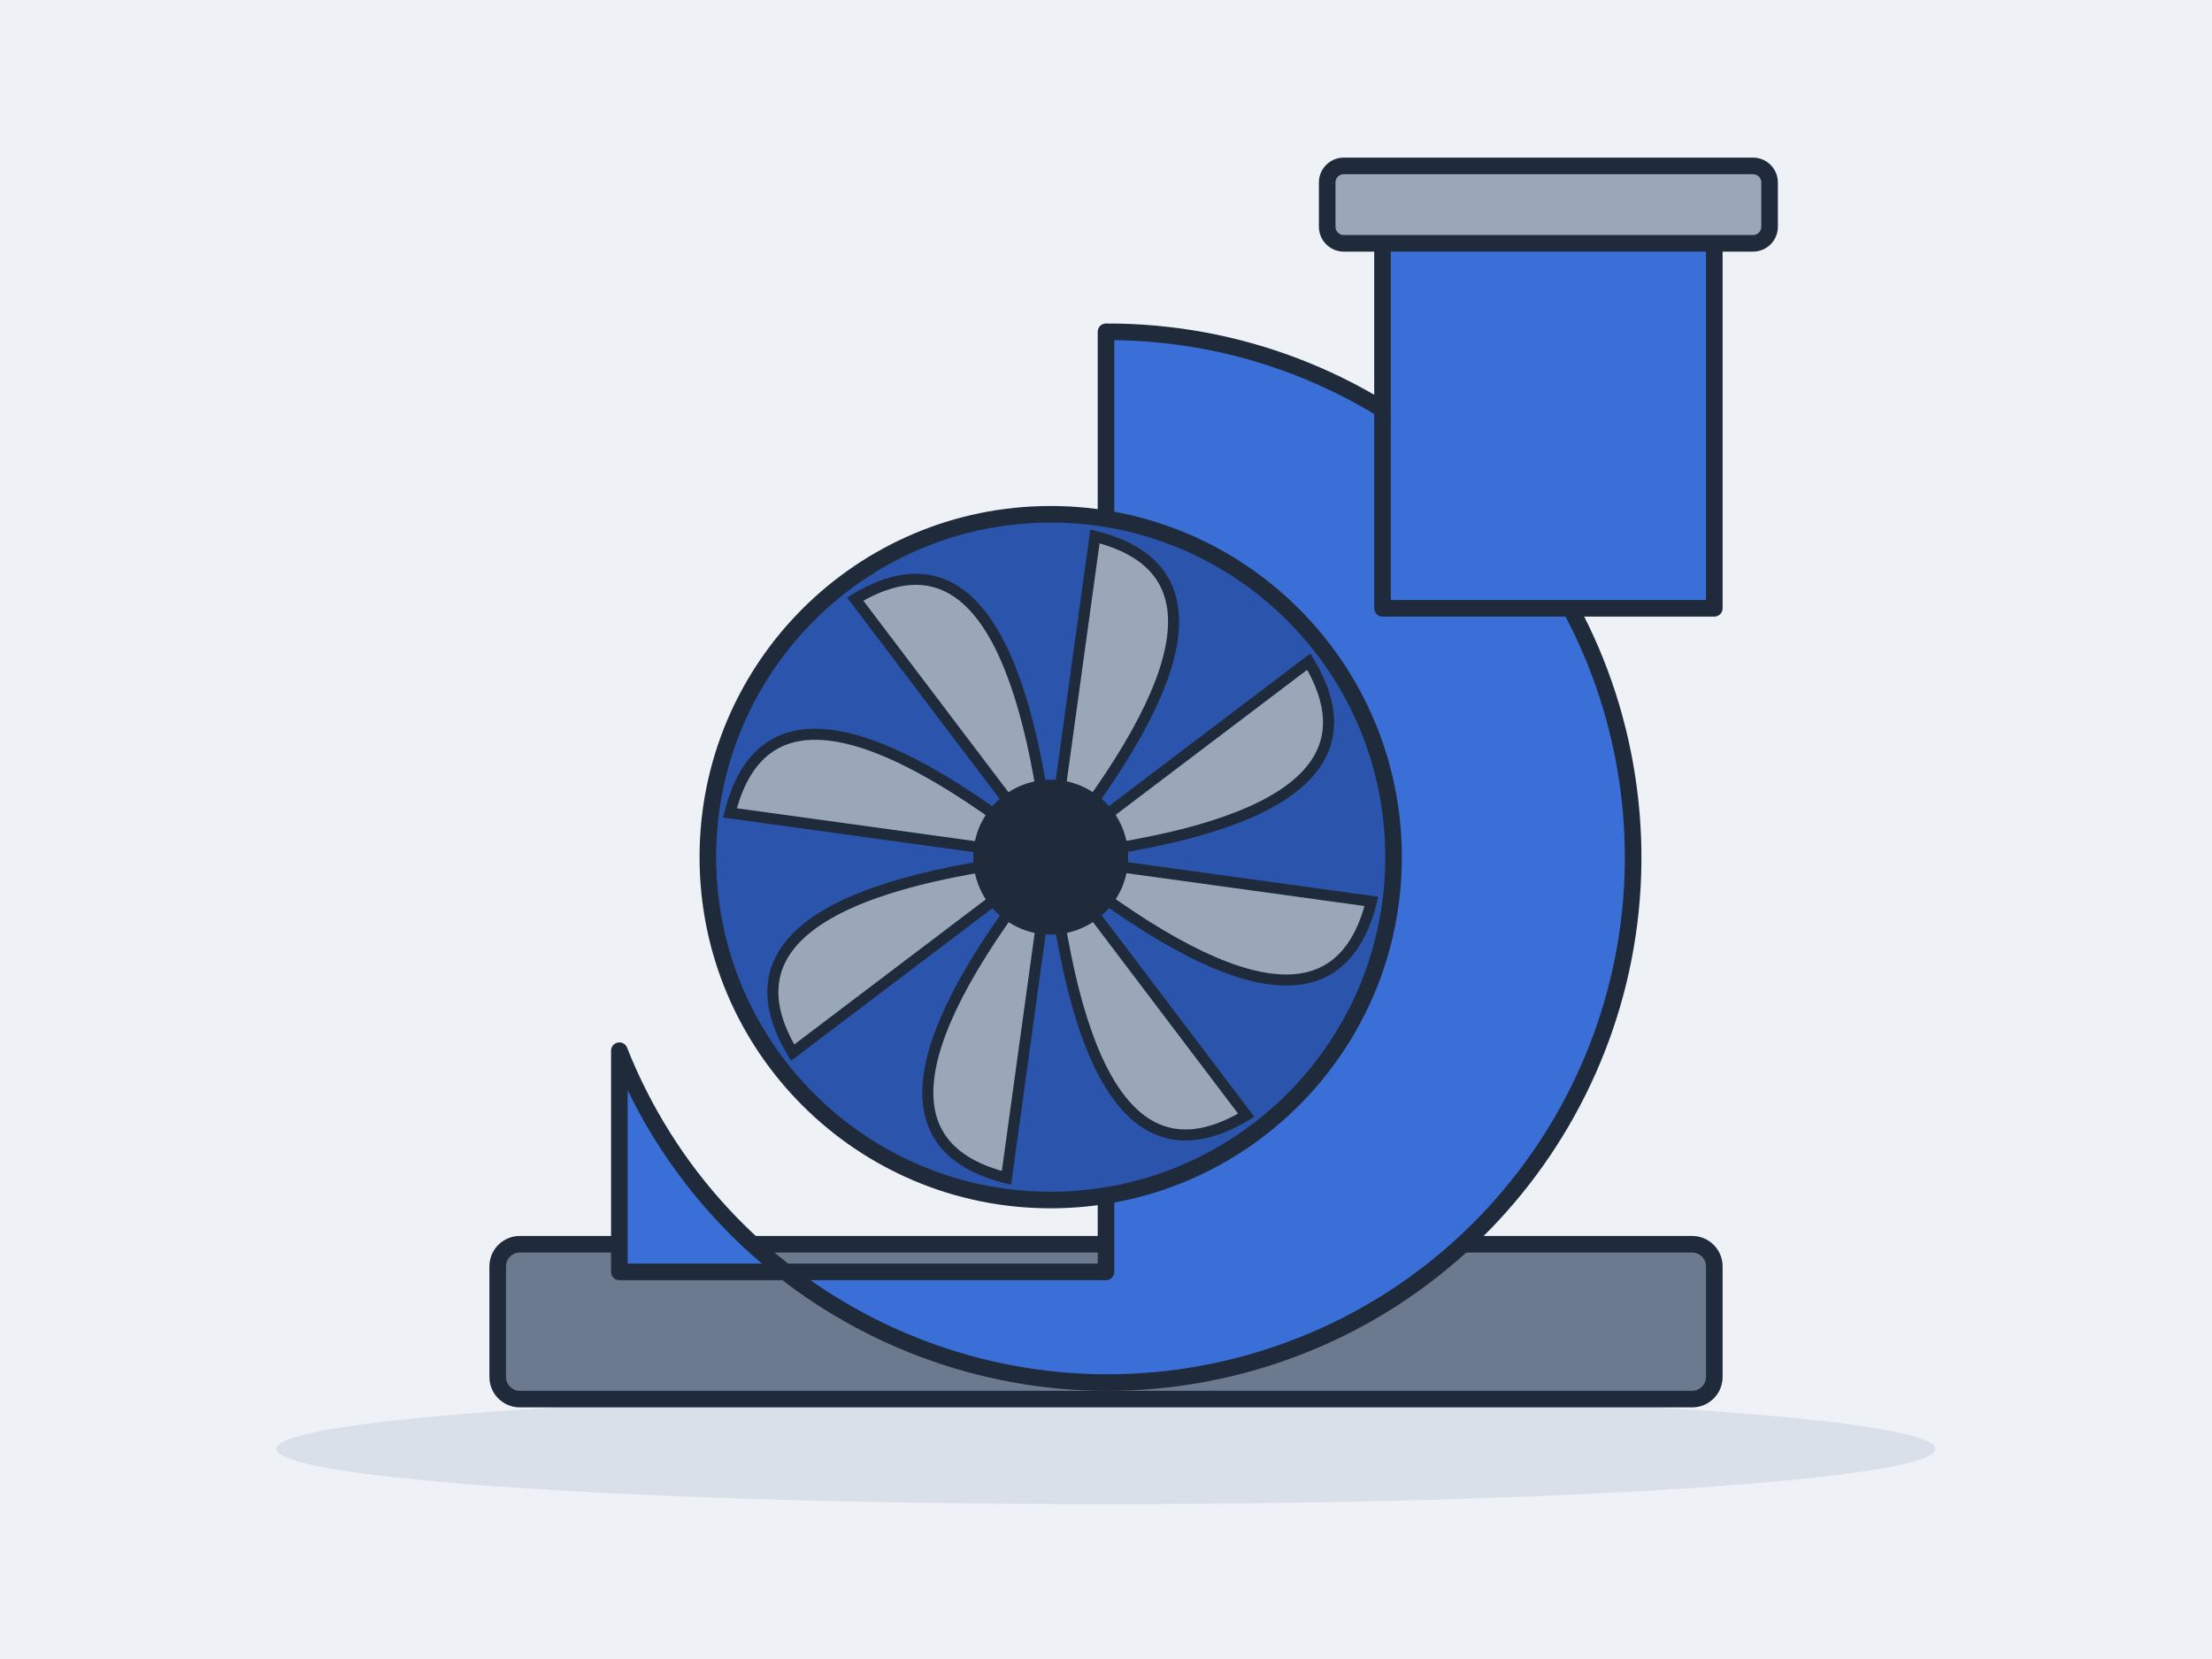
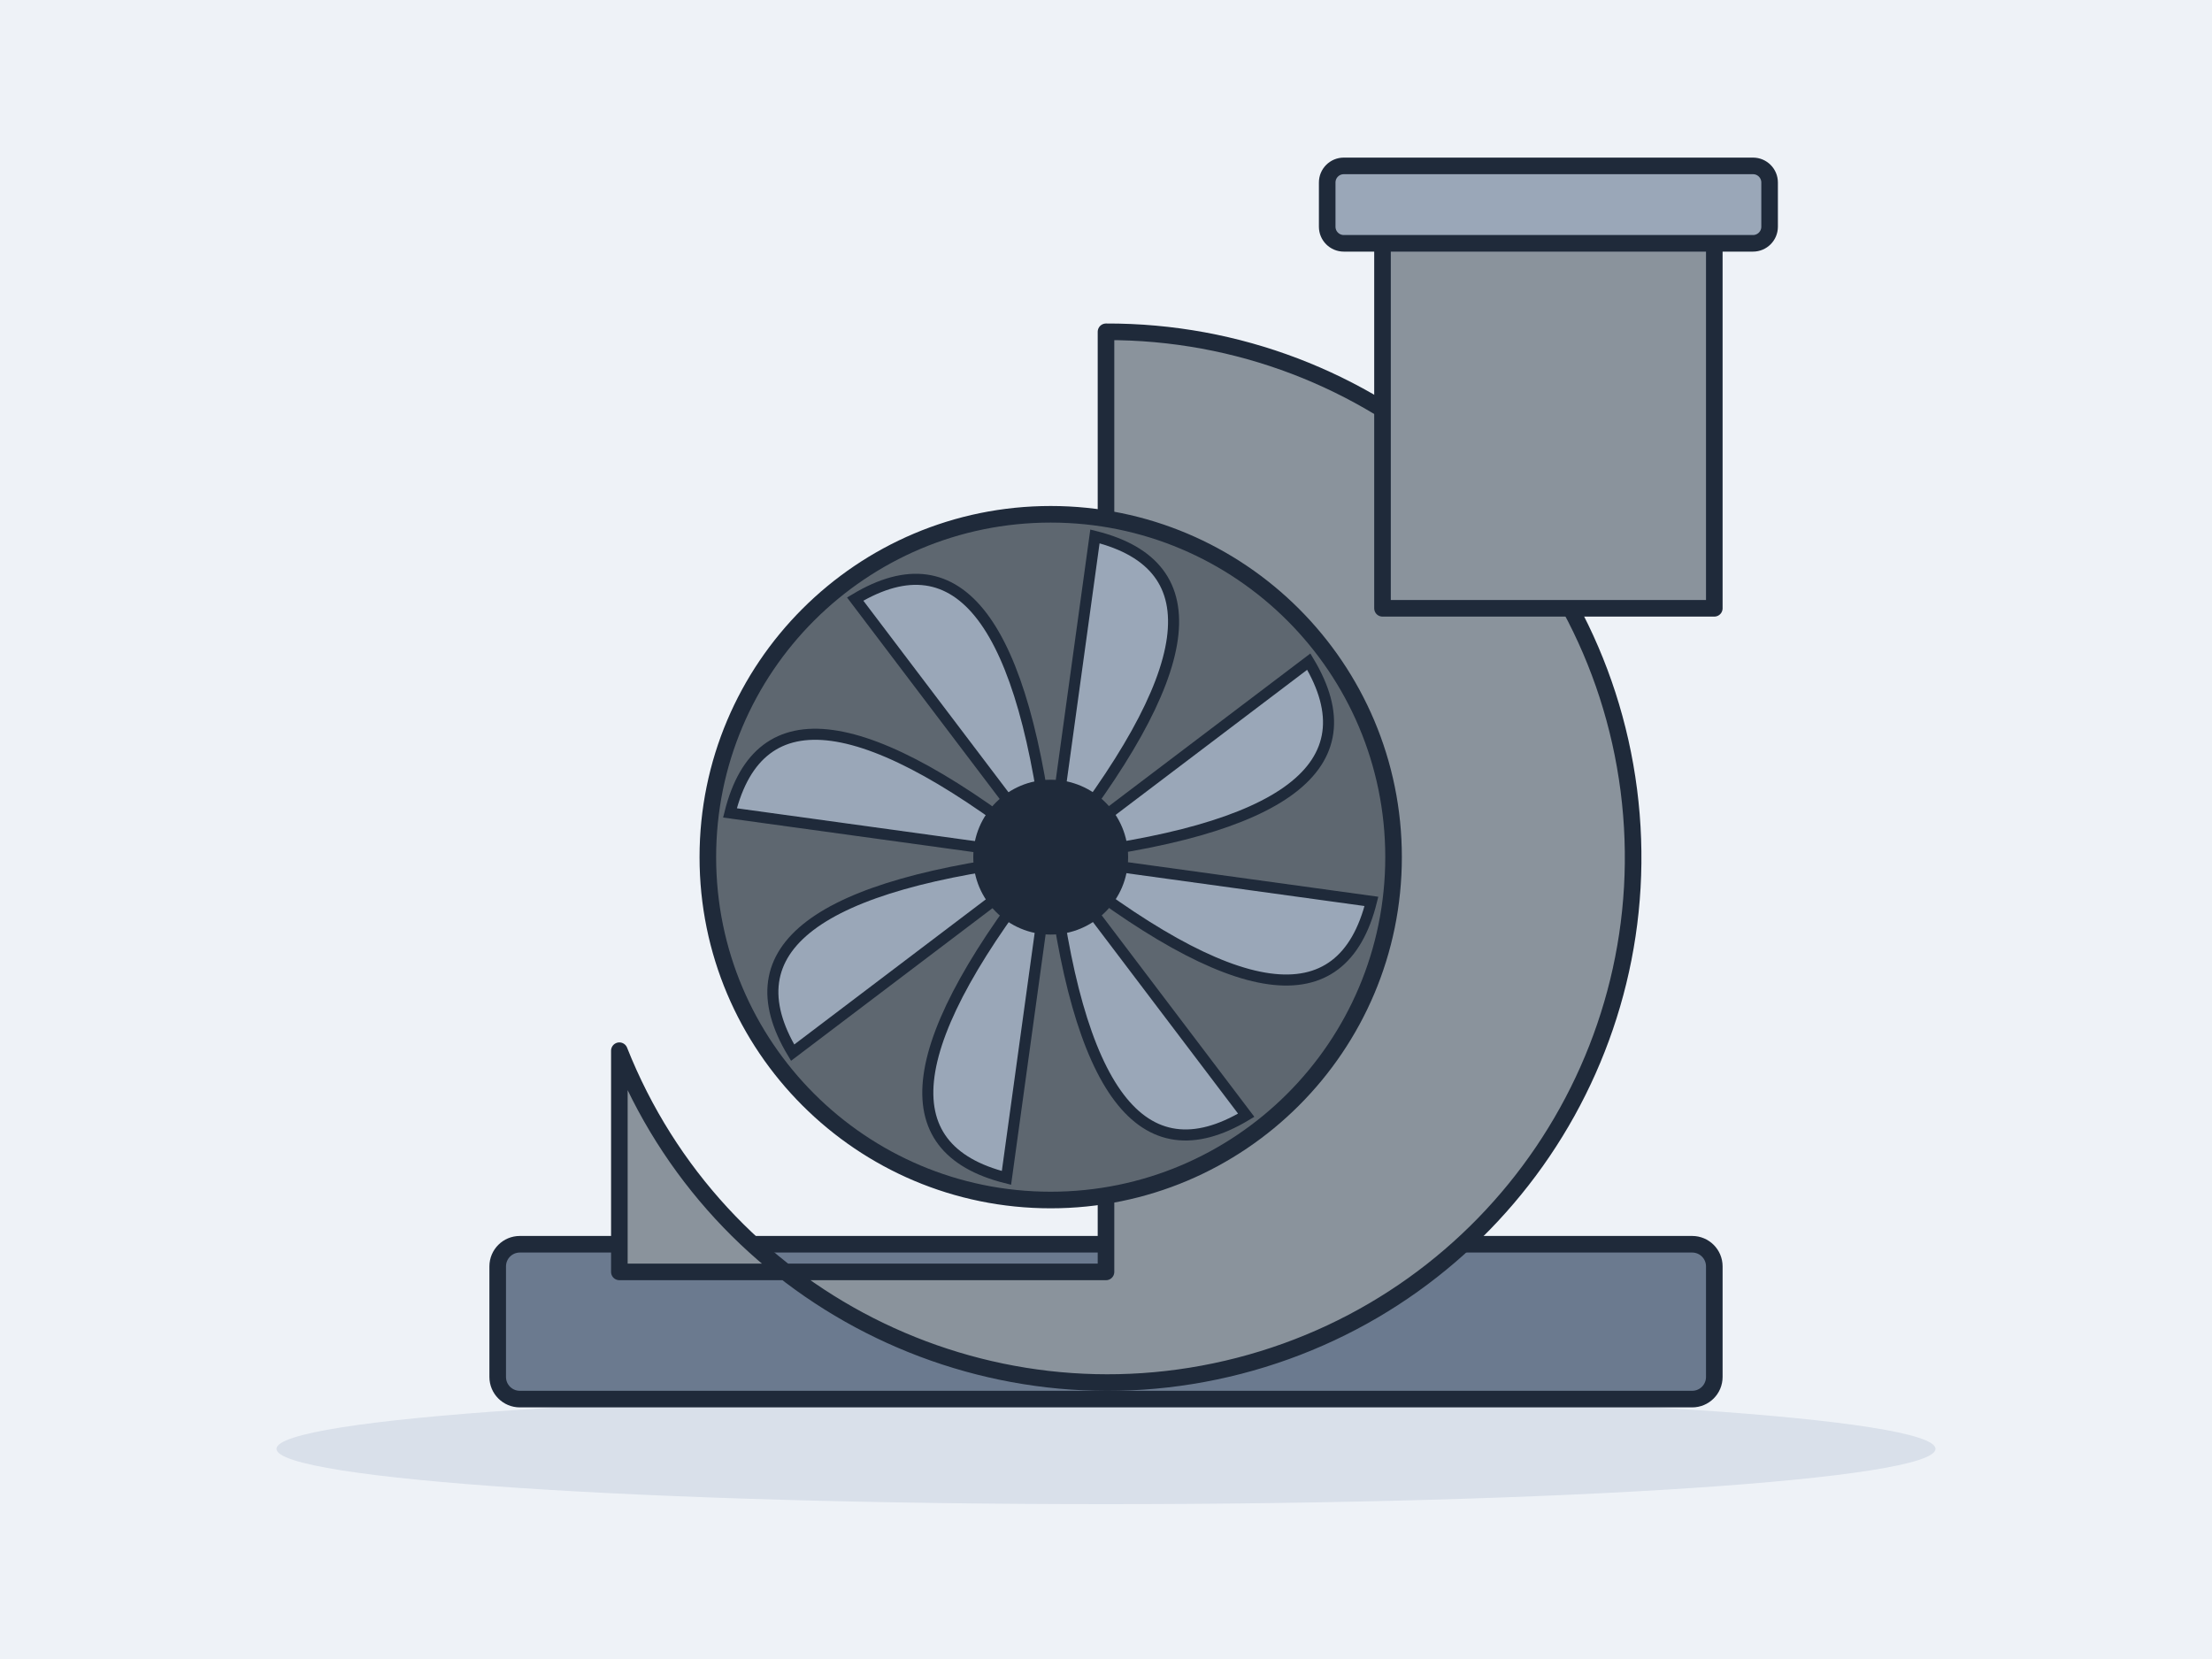
<svg xmlns="http://www.w3.org/2000/svg" viewBox="0 0 400 300">
  <rect width="400" height="300" fill="#eef2f7" />
  <ellipse cx="200" cy="262" rx="150" ry="10" fill="#d9e0ea" />
  <rect x="90" y="225" width="220" height="28" rx="4" fill="#6b7a8f" stroke="#1f2a3a" stroke-width="3" stroke-linejoin="round" />
-   <path d="M200 60 A95 95 0 1 1 112 190 L112 230 L200 230 Z" fill="#3b6fd8" stroke="#1f2a3a" stroke-width="3" stroke-linejoin="round" />
-   <rect x="250" y="40" width="60" height="70" fill="#3b6fd8" stroke="#1f2a3a" stroke-width="3" stroke-linejoin="round" />
+   <path d="M200 60 A95 95 0 1 1 112 190 L112 230 L200 230 Z" fill="#8A939C" stroke="#1f2a3a" stroke-width="3" stroke-linejoin="round" />
+   <rect x="250" y="40" width="60" height="70" fill="#8A939C" stroke="#1f2a3a" stroke-width="3" stroke-linejoin="round" />
  <rect x="240" y="30" width="80" height="14" rx="3" fill="#9aa7b8" stroke="#1f2a3a" stroke-width="3" stroke-linejoin="round" />
-   <circle cx="190" cy="155" r="62" fill="#2b55ad" stroke="#1f2a3a" stroke-width="3" stroke-linejoin="round" />
+   <circle cx="190" cy="155" r="62" fill="#5E6770" stroke="#1f2a3a" stroke-width="3" stroke-linejoin="round" />
  <path d="M190 155 Q230 105 198 97 Z" fill="#9aa7b8" stroke="#1f2a3a" stroke-width="2" transform="rotate(0 190 155)" />
  <path d="M190 155 Q230 105 198 97 Z" fill="#9aa7b8" stroke="#1f2a3a" stroke-width="2" transform="rotate(45 190 155)" />
  <path d="M190 155 Q230 105 198 97 Z" fill="#9aa7b8" stroke="#1f2a3a" stroke-width="2" transform="rotate(90 190 155)" />
  <path d="M190 155 Q230 105 198 97 Z" fill="#9aa7b8" stroke="#1f2a3a" stroke-width="2" transform="rotate(135 190 155)" />
  <path d="M190 155 Q230 105 198 97 Z" fill="#9aa7b8" stroke="#1f2a3a" stroke-width="2" transform="rotate(180 190 155)" />
  <path d="M190 155 Q230 105 198 97 Z" fill="#9aa7b8" stroke="#1f2a3a" stroke-width="2" transform="rotate(225 190 155)" />
  <path d="M190 155 Q230 105 198 97 Z" fill="#9aa7b8" stroke="#1f2a3a" stroke-width="2" transform="rotate(270 190 155)" />
  <path d="M190 155 Q230 105 198 97 Z" fill="#9aa7b8" stroke="#1f2a3a" stroke-width="2" transform="rotate(315 190 155)" />
  <circle cx="190" cy="155" r="14" fill="#1f2a3a" />
</svg>
